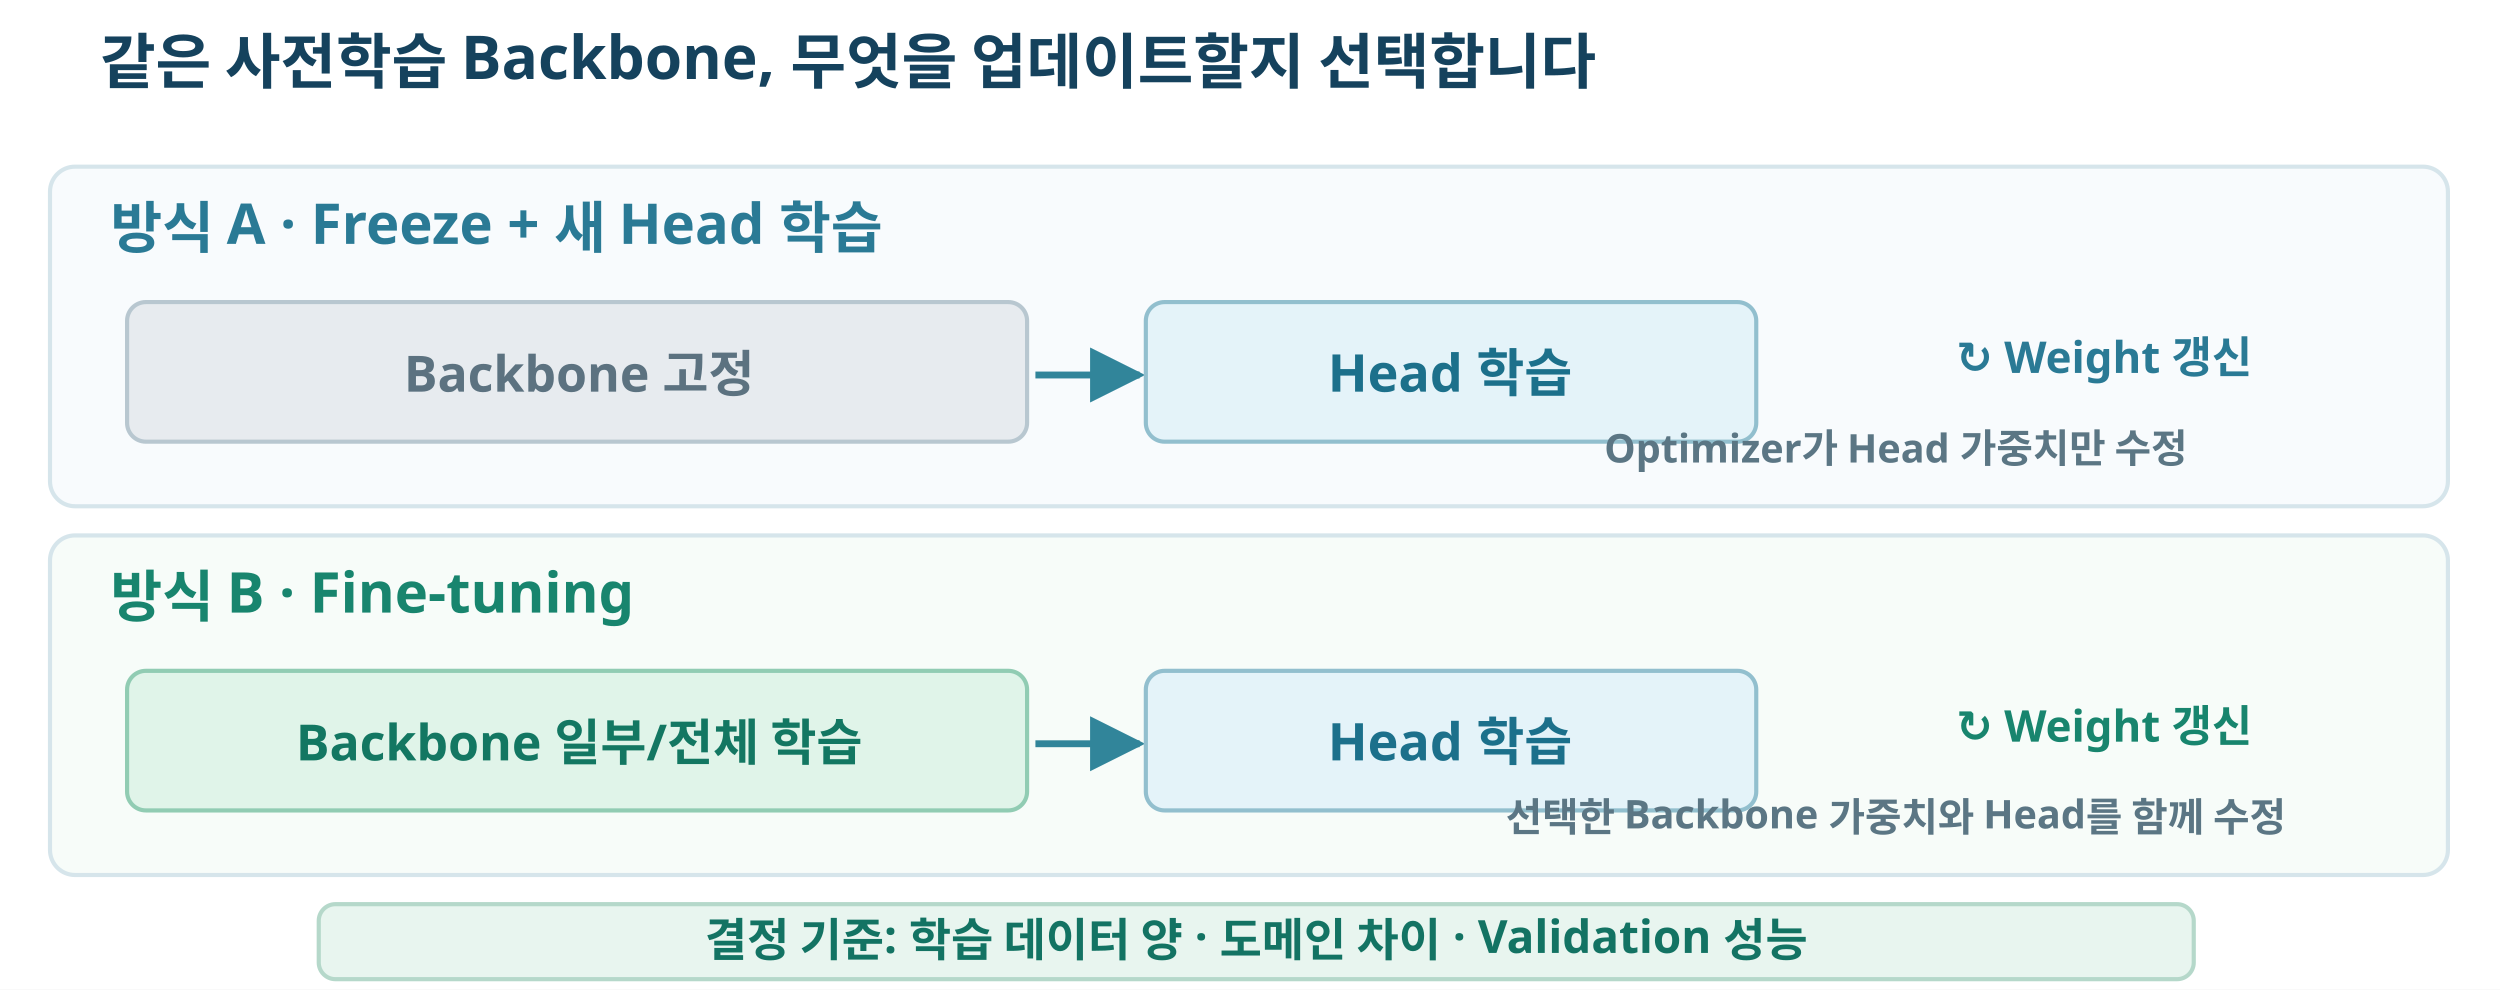
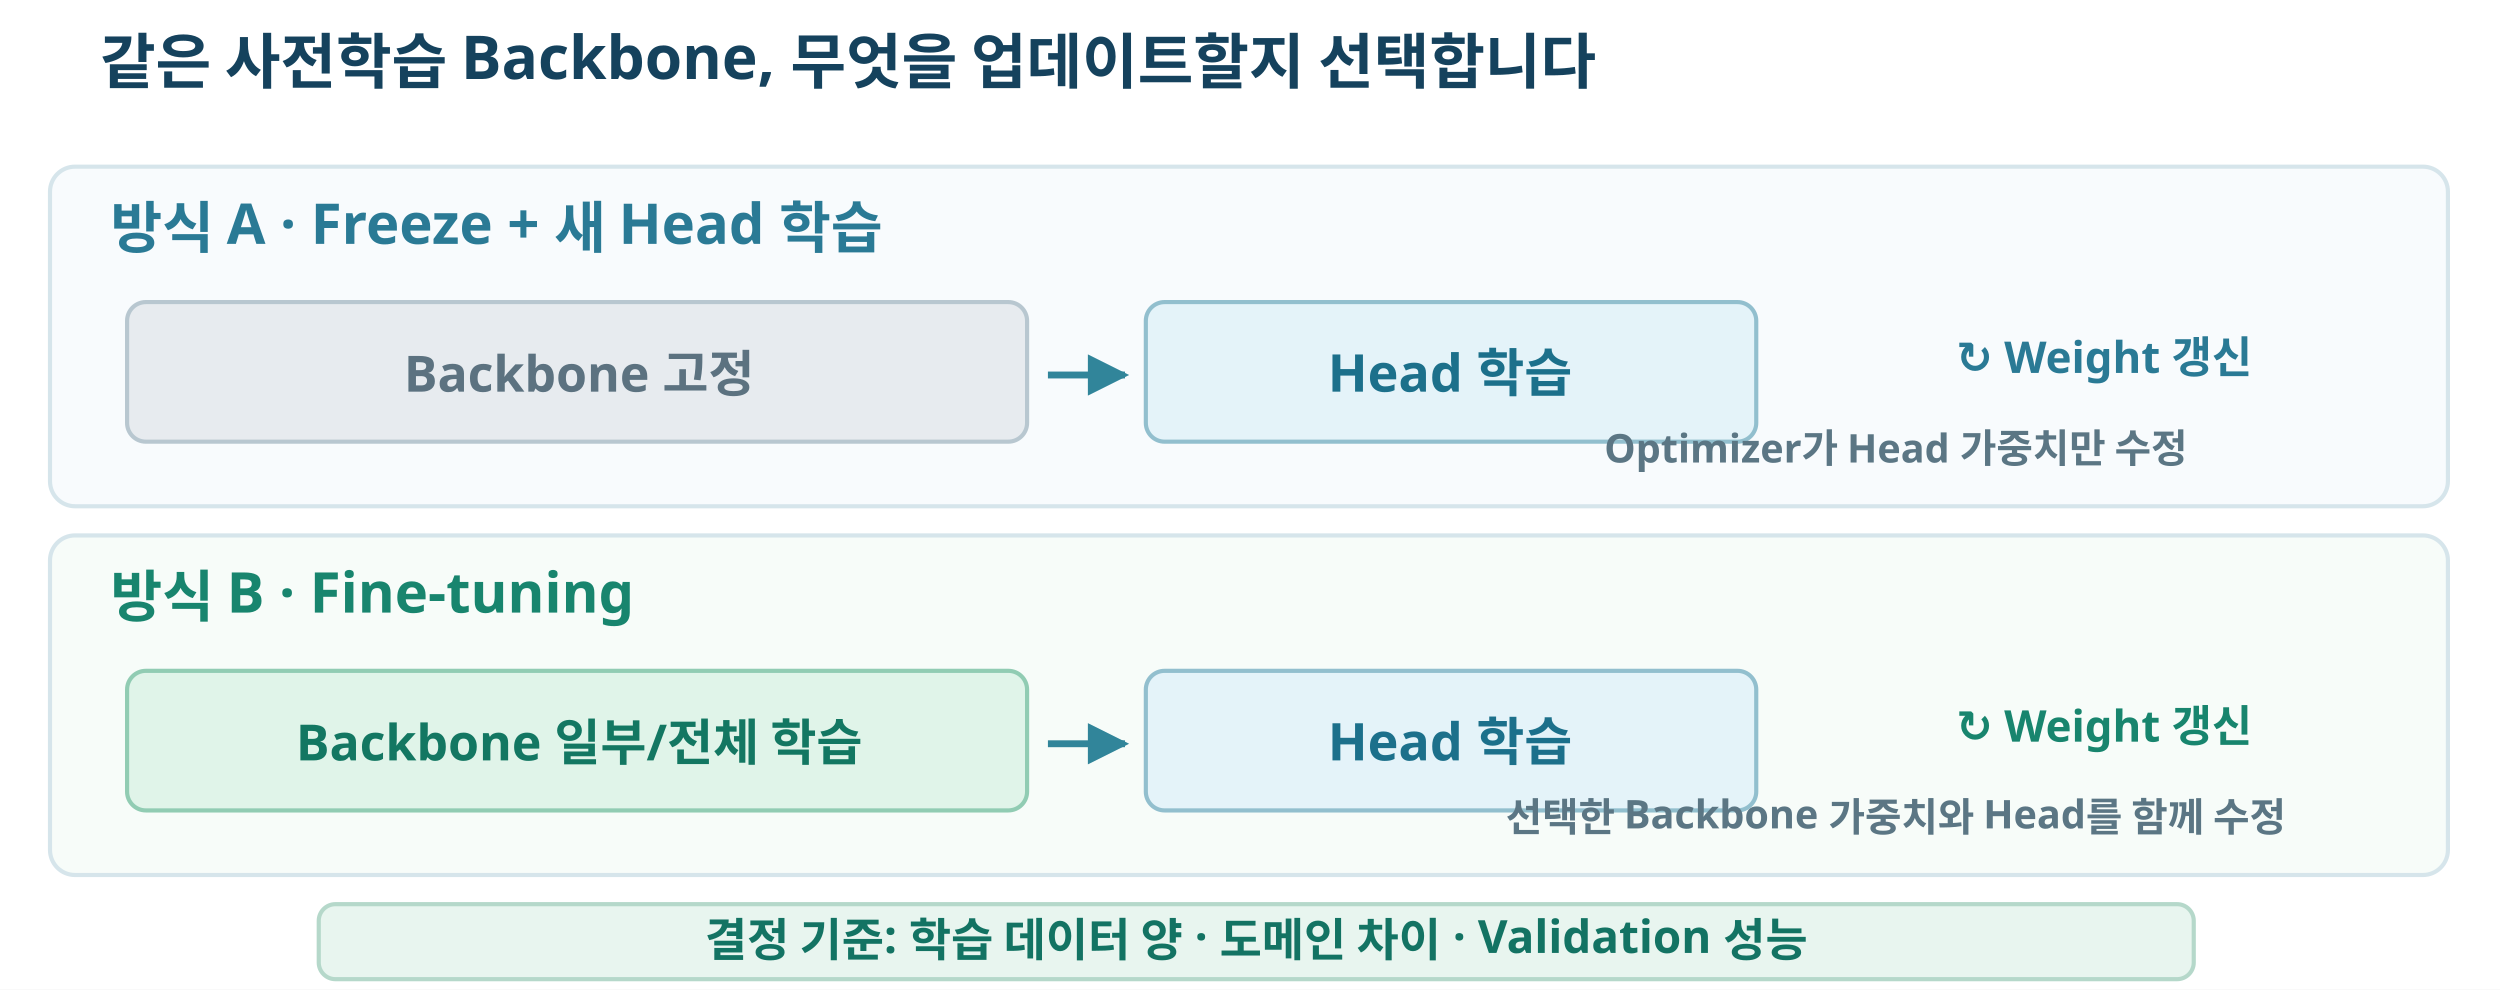
<svg xmlns="http://www.w3.org/2000/svg" width="1200" height="475" viewBox="0 0 1200 475" role="img" aria-label="freeze train only new head while fixed backbone weights vs fine-tuning update selected backbone and new head; validation guides choice">
  <defs>
-     <marker id="arr" viewBox="0 0 10 10" refX="9" refY="5" markerWidth="8" markerHeight="8" orient="auto">
+     <marker id="arr" viewBox="0 0 10 10" refX="9" refY="5" markerWidth="6" markerHeight="6" orient="auto">
      <path d="M0 0L10 5L0 10Z" fill="#31859a" />
    </marker>
  </defs>
  <rect width="1200" height="475" fill="white" />
  <text x="48" y="40" text-anchor="start" font-family="Noto Sans KR,Malgun Gothic,sans-serif" font-size="29" font-weight="740" fill="#15425d">같은 사전학습 Backbone, 무엇을 업데이트할지 선택합니다</text>
  <rect x="24" y="80" width="1151" height="163" rx="12" fill="#f8fbfd" stroke="#d6e5eb" stroke-width="2" />
  <text x="53" y="119" text-anchor="start" font-family="Noto Sans KR,Malgun Gothic,sans-serif" font-size="27" font-weight="760" fill="#2a7a95">방식 A  ·  Freeze + 새 Head 학습</text>
  <rect x="61" y="145" width="432" height="67" rx="9" fill="#e7ebef" stroke="#b8c7d0" stroke-width="2" />
  <text x="278" y="188" text-anchor="middle" font-family="Noto Sans KR,Malgun Gothic,sans-serif" font-size="24" font-weight="740" fill="#5c7280">Backbone 고정</text>
-   <path d="M497 180L547 180" stroke="#31859a" stroke-width="3.3" marker-end="url(#arr)" fill="none" />
+   <path d="M503 180L540 180" stroke="#31859a" stroke-width="3.3" marker-end="url(#arr)" fill="none" />
  <rect x="550" y="145" width="293" height="67" rx="9" fill="#e4f3f9" stroke="#92bfce" stroke-width="2" />
  <text x="696" y="188" text-anchor="middle" font-family="Noto Sans KR,Malgun Gothic,sans-serif" font-size="25" font-weight="740" fill="#1c708b">Head 학습</text>
  <text x="1010" y="179" text-anchor="middle" font-family="Noto Sans KR,Malgun Gothic,sans-serif" font-size="21" font-weight="710" fill="#2a7a95">↻ Weight 갱신</text>
  <text x="910" y="222" text-anchor="middle" font-family="Noto Sans KR,Malgun Gothic,sans-serif" font-size="19" font-weight="550" fill="#5b7684">Optimizer가 Head 가중치만 수정</text>
  <rect x="24" y="257" width="1151" height="163" rx="12" fill="#f7fcf9" stroke="#d6e5eb" stroke-width="2" />
  <text x="53" y="296" text-anchor="start" font-family="Noto Sans KR,Malgun Gothic,sans-serif" font-size="27" font-weight="760" fill="#18856e">방식 B  ·  Fine-tuning</text>
  <rect x="61" y="322" width="432" height="67" rx="9" fill="#e0f4e9" stroke="#91ccb3" stroke-width="2" />
  <text x="278" y="365" text-anchor="middle" font-family="Noto Sans KR,Malgun Gothic,sans-serif" font-size="24" font-weight="740" fill="#137762">Backbone 일부/전체 학습</text>
-   <path d="M497 357L547 357" stroke="#31859a" stroke-width="3.3" marker-end="url(#arr)" fill="none" />
+   <path d="M503 357L540 357" stroke="#31859a" stroke-width="3.3" marker-end="url(#arr)" fill="none" />
  <rect x="550" y="322" width="293" height="67" rx="9" fill="#e4f3f9" stroke="#92bfce" stroke-width="2" />
  <text x="696" y="365" text-anchor="middle" font-family="Noto Sans KR,Malgun Gothic,sans-serif" font-size="25" font-weight="740" fill="#1c708b">Head 학습</text>
  <text x="1010" y="356" text-anchor="middle" font-family="Noto Sans KR,Malgun Gothic,sans-serif" font-size="21" font-weight="710" fill="#18856e">↻ Weight 갱신</text>
  <text x="910" y="399" text-anchor="middle" font-family="Noto Sans KR,Malgun Gothic,sans-serif" font-size="19" font-weight="550" fill="#5b7684">선택한 Backbone 가중치와 Head를 함께 수정</text>
  <rect x="153" y="434" width="900" height="36" rx="8" fill="#e8f5ef" stroke="#b5d8ca" stroke-width="2" />
  <text x="603" y="459" text-anchor="middle" font-family="Noto Sans KR,Malgun Gothic,sans-serif" font-size="22" font-weight="725" fill="#137363">결정 기준: 학습 데이터 양 · 도메인 차이 · Validation 성능</text>
</svg>
